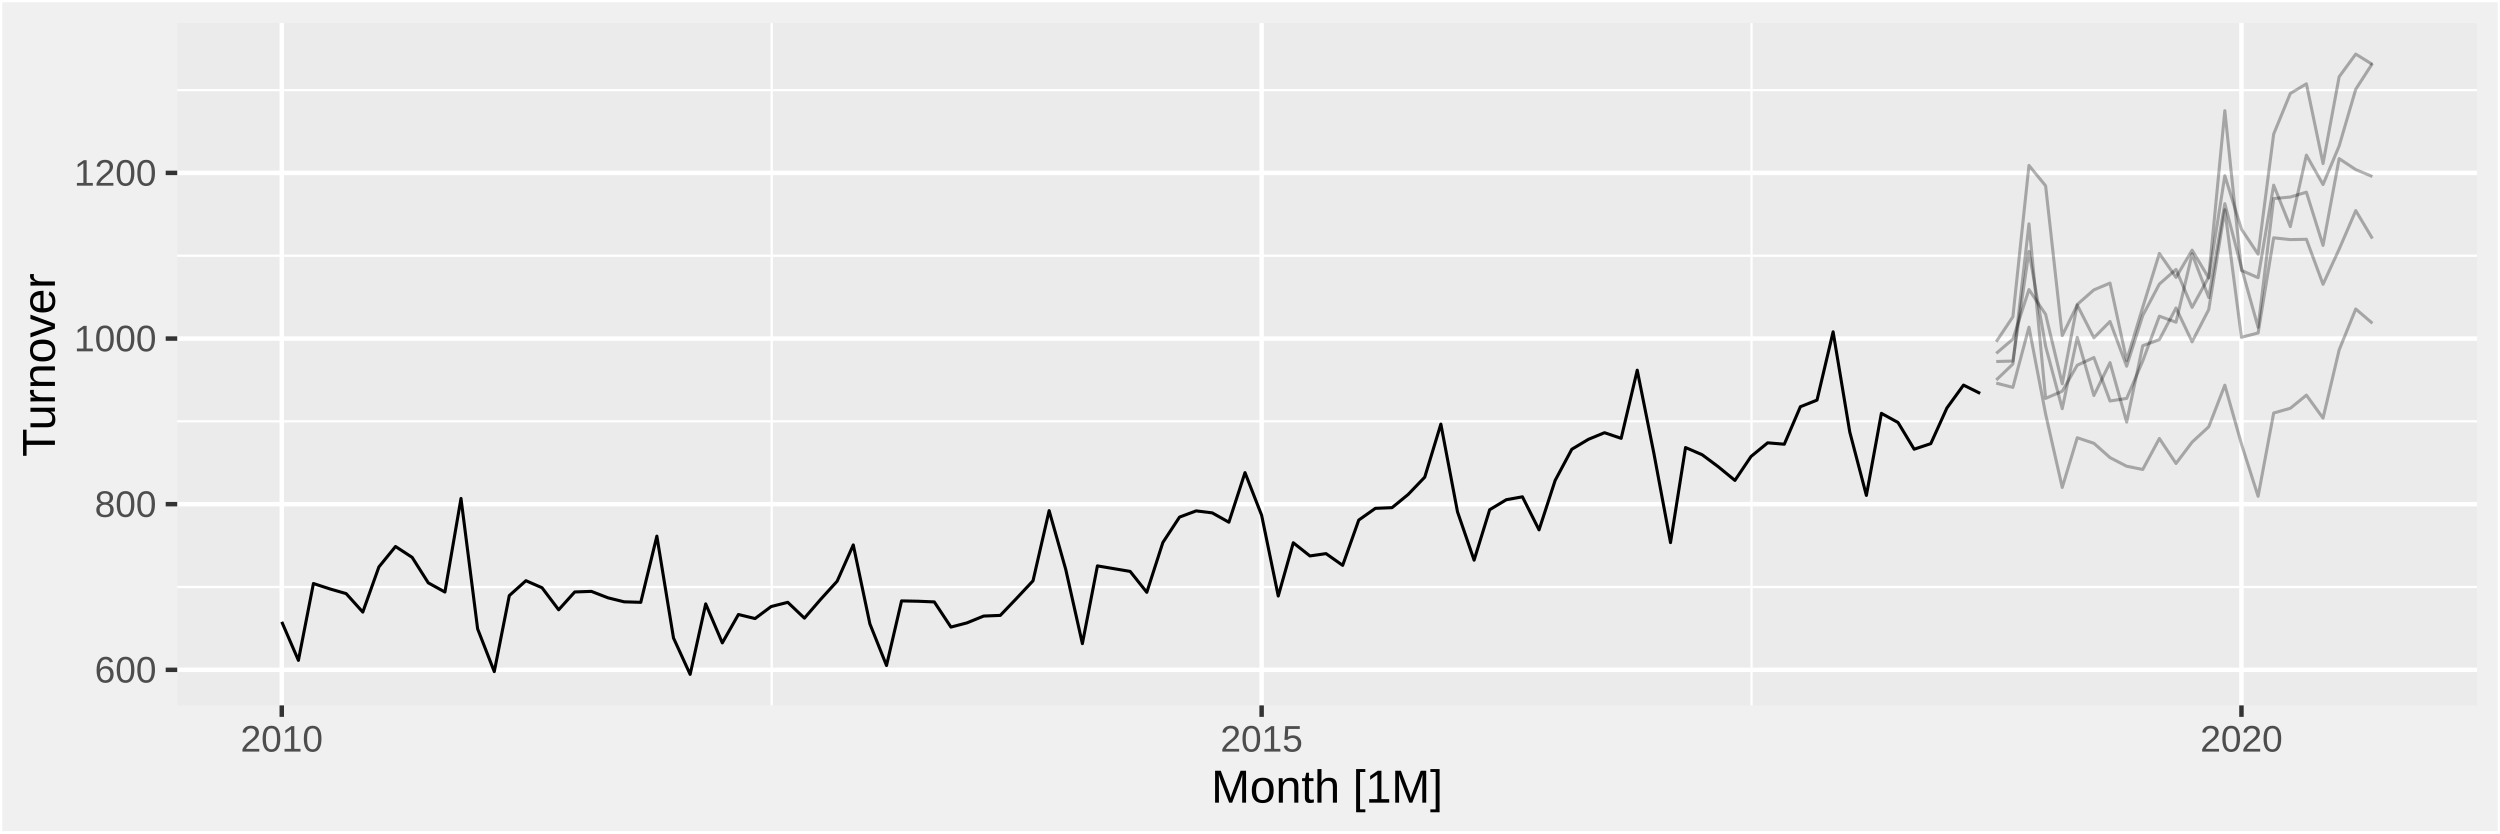
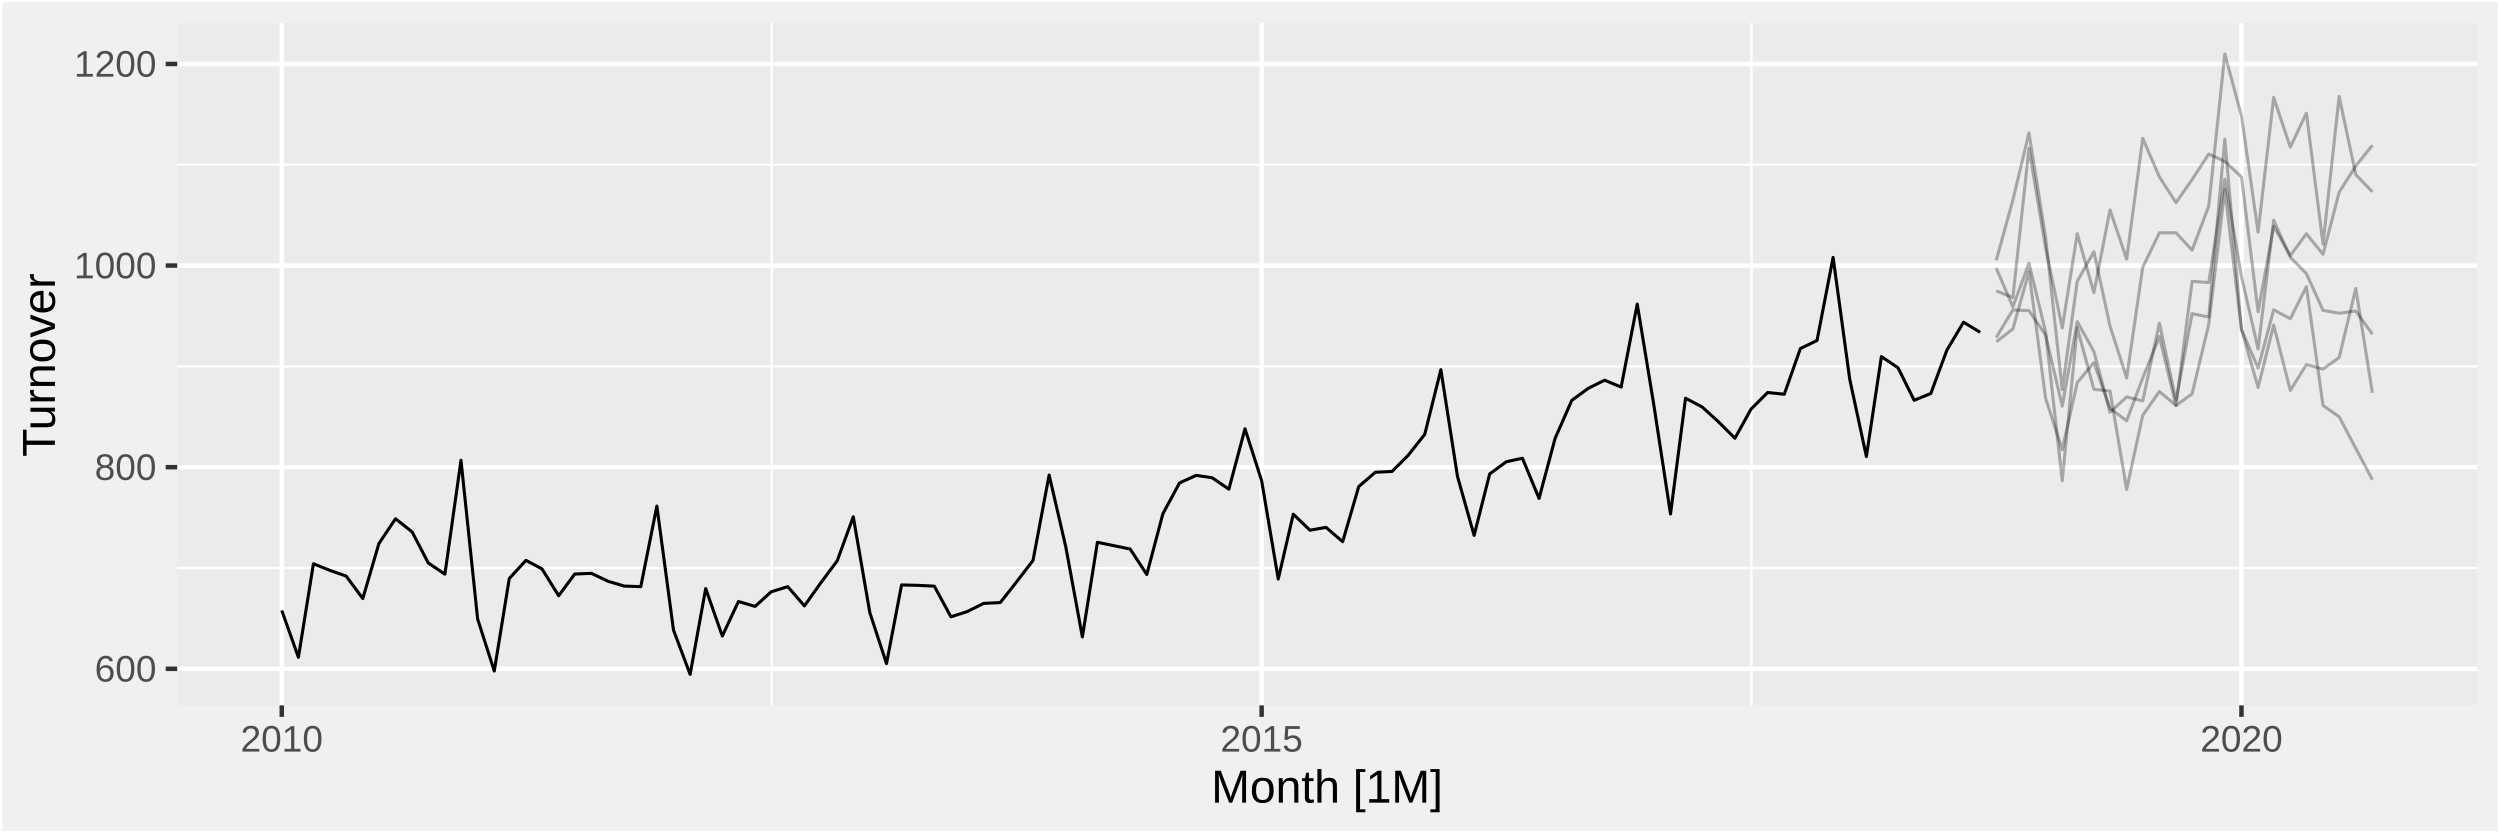
<svg xmlns="http://www.w3.org/2000/svg" viewBox="0 0 864.00 288.00">
  <defs>
    <style type="text/css">
    line, polyline, path, rect, circle {
      fill: none;
      stroke: #000000;
      stroke-linecap: round;
      stroke-linejoin: round;
      stroke-miterlimit: 10.00;
    }
  </style>
  </defs>
  <rect width="100%" height="100%" style="stroke: none; fill: none;" />
  <rect x="0.00" y="0.00" width="864.00" height="288.00" style="stroke-width: 1.55; stroke: #FFFFFF;" />
  <defs>
    <clipPath id="cpNjEuMjUxMXw4NTYuMDN8MjQzLjc3OHw3Ljk3MDEx">
      <rect x="61.25" y="7.97" width="794.78" height="235.81" />
    </clipPath>
  </defs>
  <rect x="61.25" y="7.97" width="794.78" height="235.81" style="stroke-width: 1.55; stroke: none; fill: #EBEBEB;" clip-path="url(#cpNjEuMjUxMXw4NTYuMDN8MjQzLjc3OHw3Ljk3MDEx)" />
-   <polyline points="61.25,202.86 856.03,202.86 " style="stroke-width: 0.78; stroke: #FFFFFF; stroke-linecap: butt;" clip-path="url(#cpNjEuMjUxMXw4NTYuMDN8MjQzLjc3OHw3Ljk3MDEx)" />
-   <polyline points="61.25,145.62 856.03,145.62 " style="stroke-width: 0.78; stroke: #FFFFFF; stroke-linecap: butt;" clip-path="url(#cpNjEuMjUxMXw4NTYuMDN8MjQzLjc3OHw3Ljk3MDEx)" />
-   <polyline points="61.25,88.38 856.03,88.38 " style="stroke-width: 0.78; stroke: #FFFFFF; stroke-linecap: butt;" clip-path="url(#cpNjEuMjUxMXw4NTYuMDN8MjQzLjc3OHw3Ljk3MDEx)" />
-   <polyline points="61.25,31.14 856.03,31.14 " style="stroke-width: 0.78; stroke: #FFFFFF; stroke-linecap: butt;" clip-path="url(#cpNjEuMjUxMXw4NTYuMDN8MjQzLjc3OHw3Ljk3MDEx)" />
+   <polyline points="61.25,196.30 856.03,196.30 " style="stroke-width: 0.78; stroke: #FFFFFF; stroke-linecap: butt;" clip-path="url(#cpNjEuMjUxMXw4NTYuMDN8MjQzLjc3OHw3Ljk3MDEx)" />
+   <polyline points="61.25,126.62 856.03,126.62 " style="stroke-width: 0.78; stroke: #FFFFFF; stroke-linecap: butt;" clip-path="url(#cpNjEuMjUxMXw4NTYuMDN8MjQzLjc3OHw3Ljk3MDEx)" />
+   <polyline points="61.25,56.94 856.03,56.94 " style="stroke-width: 0.78; stroke: #FFFFFF; stroke-linecap: butt;" clip-path="url(#cpNjEuMjUxMXw4NTYuMDN8MjQzLjc3OHw3Ljk3MDEx)" />
  <polyline points="266.70,243.78 266.70,7.97 " style="stroke-width: 0.78; stroke: #FFFFFF; stroke-linecap: butt;" clip-path="url(#cpNjEuMjUxMXw4NTYuMDN8MjQzLjc3OHw3Ljk3MDEx)" />
  <polyline points="605.33,243.78 605.33,7.97 " style="stroke-width: 0.78; stroke: #FFFFFF; stroke-linecap: butt;" clip-path="url(#cpNjEuMjUxMXw4NTYuMDN8MjQzLjc3OHw3Ljk3MDEx)" />
-   <polyline points="61.25,231.49 856.03,231.49 " style="stroke-width: 1.55; stroke: #FFFFFF; stroke-linecap: butt;" clip-path="url(#cpNjEuMjUxMXw4NTYuMDN8MjQzLjc3OHw3Ljk3MDEx)" />
-   <polyline points="61.25,174.24 856.03,174.24 " style="stroke-width: 1.55; stroke: #FFFFFF; stroke-linecap: butt;" clip-path="url(#cpNjEuMjUxMXw4NTYuMDN8MjQzLjc3OHw3Ljk3MDEx)" />
-   <polyline points="61.25,117.00 856.03,117.00 " style="stroke-width: 1.55; stroke: #FFFFFF; stroke-linecap: butt;" clip-path="url(#cpNjEuMjUxMXw4NTYuMDN8MjQzLjc3OHw3Ljk3MDEx)" />
-   <polyline points="61.25,59.76 856.03,59.76 " style="stroke-width: 1.55; stroke: #FFFFFF; stroke-linecap: butt;" clip-path="url(#cpNjEuMjUxMXw4NTYuMDN8MjQzLjc3OHw3Ljk3MDEx)" />
+   <polyline points="61.25,231.14 856.03,231.14 " style="stroke-width: 1.55; stroke: #FFFFFF; stroke-linecap: butt;" clip-path="url(#cpNjEuMjUxMXw4NTYuMDN8MjQzLjc3OHw3Ljk3MDEx)" />
+   <polyline points="61.25,161.46 856.03,161.46 " style="stroke-width: 1.55; stroke: #FFFFFF; stroke-linecap: butt;" clip-path="url(#cpNjEuMjUxMXw4NTYuMDN8MjQzLjc3OHw3Ljk3MDEx)" />
+   <polyline points="61.25,91.78 856.03,91.78 " style="stroke-width: 1.55; stroke: #FFFFFF; stroke-linecap: butt;" clip-path="url(#cpNjEuMjUxMXw4NTYuMDN8MjQzLjc3OHw3Ljk3MDEx)" />
+   <polyline points="61.25,22.10 856.03,22.10 " style="stroke-width: 1.55; stroke: #FFFFFF; stroke-linecap: butt;" clip-path="url(#cpNjEuMjUxMXw4NTYuMDN8MjQzLjc3OHw3Ljk3MDEx)" />
  <polyline points="97.38,243.78 97.38,7.97 " style="stroke-width: 1.55; stroke: #FFFFFF; stroke-linecap: butt;" clip-path="url(#cpNjEuMjUxMXw4NTYuMDN8MjQzLjc3OHw3Ljk3MDEx)" />
  <polyline points="436.02,243.78 436.02,7.97 " style="stroke-width: 1.55; stroke: #FFFFFF; stroke-linecap: butt;" clip-path="url(#cpNjEuMjUxMXw4NTYuMDN8MjQzLjc3OHw3Ljk3MDEx)" />
  <polyline points="774.65,243.78 774.65,7.97 " style="stroke-width: 1.55; stroke: #FFFFFF; stroke-linecap: butt;" clip-path="url(#cpNjEuMjUxMXw4NTYuMDN8MjQzLjc3OHw3Ljk3MDEx)" />
-   <polyline points="97.38,214.91 103.13,228.22 108.32,201.66 114.07,203.55 119.63,205.15 125.38,211.54 130.94,195.94 136.69,188.87 142.44,192.62 148.01,201.43 153.76,204.61 159.32,172.27 165.07,217.35 170.82,232.11 176.01,205.84 181.76,200.69 187.32,203.12 193.07,210.74 198.63,204.58 204.38,204.38 210.13,206.61 215.70,207.99 221.45,208.16 227.01,185.29 232.76,220.49 238.51,233.06 243.89,208.70 249.63,222.18 255.20,212.37 260.95,213.77 266.51,209.62 272.26,208.16 278.01,213.63 283.57,207.19 289.32,200.86 294.89,188.33 300.63,215.60 306.38,230.00 311.58,207.67 317.33,207.79 322.89,208.02 328.64,216.72 334.20,215.26 339.95,212.91 345.70,212.68 351.26,206.87 357.01,200.72 362.58,176.48 368.32,196.80 374.07,222.44 379.27,195.57 385.02,196.54 390.58,197.48 396.33,204.70 401.89,187.47 407.64,178.71 413.39,176.56 418.95,177.25 424.70,180.48 430.27,163.34 436.02,178.08 441.76,205.98 446.96,187.58 452.71,192.13 458.27,191.33 464.02,195.39 469.58,179.74 475.33,175.68 481.08,175.45 486.64,170.90 492.39,164.91 497.96,146.57 503.71,176.88 509.45,193.59 514.83,176.16 520.58,172.70 526.15,171.70 531.89,183.12 537.46,166.03 543.21,155.27 548.96,151.83 554.52,149.54 560.27,151.49 565.83,127.94 571.58,156.67 577.33,187.52 582.52,154.67 588.27,157.16 593.84,161.31 599.59,166.03 605.15,157.76 610.90,153.04 616.65,153.52 622.21,140.56 627.96,138.27 633.52,114.68 639.27,149.26 645.02,171.21 650.21,142.85 655.96,146.02 661.53,155.24 667.28,153.32 672.84,141.02 678.59,133.09 684.34,135.95 " style="stroke-width: 1.07; stroke-linecap: butt;" clip-path="url(#cpNjEuMjUxMXw4NTYuMDN8MjQzLjc3OHw3Ljk3MDEx)" />
-   <polyline points="689.90,118.11 695.65,109.49 701.21,57.18 706.96,64.21 712.71,115.98 717.90,105.42 723.65,116.75 729.22,111.10 734.97,126.56 740.53,109.05 746.28,98.17 752.03,93.11 757.59,106.24 763.34,95.70 768.90,38.26 774.65,93.46 780.40,95.97 785.78,64.00 791.53,78.31 797.09,53.62 802.84,63.78 808.41,50.44 814.15,30.84 819.90,21.94 " style="stroke-width: 1.07; stroke: #000000; stroke-opacity: 0.30; stroke-linecap: butt;" clip-path="url(#cpNjEuMjUxMXw4NTYuMDN8MjQzLjc3OHw3Ljk3MDEx)" />
-   <polyline points="689.90,131.33 695.65,125.82 701.21,77.37 706.96,137.68 712.71,135.20 717.90,126.21 723.65,123.57 729.22,138.58 734.97,137.69 740.53,124.76 746.28,109.27 752.03,111.36 757.59,87.78 763.34,102.82 768.90,70.40 774.65,92.57 780.40,113.11 785.78,68.61 791.53,68.10 797.09,66.42 802.84,84.81 808.41,54.82 814.15,58.62 819.90,61.01 " style="stroke-width: 1.07; stroke: #000000; stroke-opacity: 0.30; stroke-linecap: butt;" clip-path="url(#cpNjEuMjUxMXw4NTYuMDN8MjQzLjc3OHw3Ljk3MDEx)" />
-   <polyline points="689.90,124.94 695.65,124.78 701.21,86.88 706.96,119.63 712.71,141.23 717.90,116.60 723.65,136.68 729.22,125.32 734.97,145.88 740.53,119.48 746.28,117.37 752.03,106.43 757.59,118.14 763.34,106.98 768.90,72.50 774.65,116.57 780.40,115.07 785.78,82.19 791.53,82.81 797.09,82.70 802.84,98.25 808.41,86.12 814.15,72.78 819.90,82.44 " style="stroke-width: 1.07; stroke: #000000; stroke-opacity: 0.30; stroke-linecap: butt;" clip-path="url(#cpNjEuMjUxMXw4NTYuMDN8MjQzLjc3OHw3Ljk3MDEx)" />
-   <polyline points="689.90,132.41 695.65,133.88 701.21,113.08 706.96,143.08 712.71,168.46 717.90,151.29 723.65,153.20 729.22,158.15 734.97,161.13 740.53,162.25 746.28,151.55 752.03,160.17 757.59,152.80 763.34,147.49 768.90,133.13 774.65,153.47 780.40,171.51 785.78,142.74 791.53,141.10 797.09,136.56 802.84,144.50 808.41,120.93 814.15,106.79 819.90,111.73 " style="stroke-width: 1.07; stroke: #000000; stroke-opacity: 0.30; stroke-linecap: butt;" clip-path="url(#cpNjEuMjUxMXw4NTYuMDN8MjQzLjc3OHw3Ljk3MDEx)" />
-   <polyline points="689.90,122.12 695.65,117.21 701.21,100.07 706.96,108.64 712.71,132.64 717.90,105.22 723.65,100.18 729.22,97.84 734.97,124.56 740.53,106.20 746.28,87.59 752.03,95.87 757.59,86.45 763.34,96.08 768.90,60.74 774.65,79.22 780.40,87.85 785.78,46.34 791.53,32.30 797.09,28.97 802.84,56.52 808.41,26.53 814.15,18.69 819.90,22.27 " style="stroke-width: 1.07; stroke: #000000; stroke-opacity: 0.30; stroke-linecap: butt;" clip-path="url(#cpNjEuMjUxMXw4NTYuMDN8MjQzLjc3OHw3Ljk3MDEx)" />
+   <polyline points="97.38,210.97 103.13,227.17 108.32,194.84 114.07,197.14 119.63,199.09 125.38,206.86 130.94,187.87 136.69,179.27 142.44,183.83 148.01,194.56 153.76,198.43 159.32,159.06 165.07,213.93 170.82,231.91 176.01,199.93 181.76,193.66 187.32,196.62 193.07,205.88 198.63,198.39 204.38,198.15 210.13,200.87 215.70,202.54 221.45,202.75 227.01,174.91 232.76,217.76 238.51,233.06 243.89,203.41 249.63,219.82 255.20,207.87 260.95,209.58 266.51,204.53 272.26,202.75 278.01,209.40 283.57,201.56 289.32,193.86 294.89,178.60 300.63,211.81 306.38,229.33 311.58,202.16 317.33,202.30 322.89,202.57 328.64,213.17 334.20,211.39 339.95,208.53 345.70,208.25 351.26,201.18 357.01,193.69 362.58,164.18 368.32,188.92 374.07,220.13 379.27,187.42 385.02,188.60 390.58,189.75 396.33,198.53 401.89,177.56 407.64,166.90 413.39,164.29 418.95,165.12 424.70,169.06 430.27,148.19 436.02,166.13 441.76,200.10 446.96,177.70 452.71,183.24 458.27,182.26 464.02,187.21 469.58,168.15 475.33,163.21 481.08,162.93 486.64,157.39 492.39,150.11 497.96,127.77 503.71,164.67 509.45,185.02 514.83,163.80 520.58,159.58 526.15,158.36 531.89,172.26 537.46,151.46 543.21,138.36 548.96,134.18 554.52,131.40 560.27,133.77 565.83,105.09 571.58,140.07 577.33,177.63 582.52,137.63 588.27,140.66 593.84,145.72 599.59,151.46 605.15,141.40 610.90,135.65 616.65,136.24 622.21,120.46 627.96,117.67 633.52,88.96 639.27,131.05 645.02,157.77 650.21,123.24 655.96,127.11 661.53,138.33 667.28,136.00 672.84,121.01 678.59,111.36 684.34,114.85 " style="stroke-width: 1.07; stroke-linecap: butt;" clip-path="url(#cpNjEuMjUxMXw4NTYuMDN8MjQzLjc3OHw3Ljk3MDEx)" />
+   <polyline points="689.90,118.13 695.65,113.69 701.21,93.88 706.96,137.68 712.71,155.41 717.90,132.22 723.65,125.34 729.22,141.13 734.97,145.42 740.53,130.62 746.28,116.32 752.03,140.16 757.59,97.23 763.34,97.64 768.90,61.89 774.65,95.55 780.40,120.63 785.78,76.12 791.53,88.89 797.09,94.58 802.84,107.25 808.41,108.26 814.15,107.48 819.90,115.49 " style="stroke-width: 1.07; stroke: #000000; stroke-opacity: 0.30; stroke-linecap: butt;" clip-path="url(#cpNjEuMjUxMXw4NTYuMDN8MjQzLjc3OHw3Ljk3MDEx)" />
+   <polyline points="689.90,116.63 695.65,107.10 701.21,107.35 706.96,115.78 712.71,140.38 717.90,111.14 723.65,121.47 729.22,142.47 734.97,137.18 740.53,138.55 746.28,111.68 752.03,138.40 757.59,108.40 763.34,109.57 768.90,48.10 774.65,113.84 780.40,127.20 785.78,107.06 791.53,110.16 797.09,99.06 802.84,140.15 808.41,144.02 814.15,154.94 819.90,165.78 " style="stroke-width: 1.07; stroke: #000000; stroke-opacity: 0.30; stroke-linecap: butt;" clip-path="url(#cpNjEuMjUxMXw4NTYuMDN8MjQzLjc3OHw3Ljk3MDEx)" />
+   <polyline points="689.90,92.68 695.65,106.02 701.21,90.97 706.96,114.73 712.71,166.12 717.90,113.28 723.65,134.55 729.22,135.14 734.97,169.11 740.53,143.52 746.28,135.30 752.03,140.13 757.59,136.12 763.34,112.08 768.90,65.55 774.65,113.82 780.40,133.91 785.78,112.34 791.53,134.93 797.09,126.01 802.84,127.55 808.41,123.56 814.15,99.72 819.90,135.76 " style="stroke-width: 1.07; stroke: #000000; stroke-opacity: 0.30; stroke-linecap: butt;" clip-path="url(#cpNjEuMjUxMXw4NTYuMDN8MjQzLjc3OHw3Ljk3MDEx)" />
+   <polyline points="689.90,100.52 695.65,102.84 701.21,51.22 706.96,85.63 712.71,113.31 717.90,80.78 723.65,101.16 729.22,72.54 734.97,89.55 740.53,47.81 746.28,61.14 752.03,70.04 757.59,62.04 763.34,53.23 768.90,55.77 774.65,61.17 780.40,107.77 785.78,78.26 791.53,88.33 797.09,80.79 802.84,87.88 808.41,66.45 814.15,57.37 819.90,50.20 " style="stroke-width: 1.07; stroke: #000000; stroke-opacity: 0.30; stroke-linecap: butt;" clip-path="url(#cpNjEuMjUxMXw4NTYuMDN8MjQzLjc3OHw3Ljk3MDEx)" />
+   <polyline points="689.90,90.00 695.65,69.14 701.21,45.96 706.96,82.02 712.71,134.64 717.90,97.21 723.65,86.99 729.22,112.68 734.97,130.61 740.53,92.37 746.28,80.46 752.03,80.44 757.59,86.46 763.34,71.24 768.90,18.69 774.65,40.02 780.40,80.19 785.78,33.67 791.53,50.85 797.09,39.11 802.84,84.34 808.41,33.36 814.15,60.36 819.90,66.31 " style="stroke-width: 1.07; stroke: #000000; stroke-opacity: 0.30; stroke-linecap: butt;" clip-path="url(#cpNjEuMjUxMXw4NTYuMDN8MjQzLjc3OHw3Ljk3MDEx)" />
  <defs>
    <clipPath id="cpMHw4NjR8Mjg4fDA=">
      <rect x="0.00" y="0.00" width="864.00" height="288.00" />
    </clipPath>
  </defs>
  <g clip-path="url(#cpMHw4NjR8Mjg4fDA=)">
-     <text x="32.72" y="235.89" style="font-size: 12.80px; fill: #4D4D4D; font-family: Arimo;" textLength="21.36px" lengthAdjust="spacingAndGlyphs">600</text>
+     <text x="32.72" y="235.55" style="font-size: 12.80px; fill: #4D4D4D; font-family: Arimo;" textLength="21.36px" lengthAdjust="spacingAndGlyphs">600</text>
  </g>
  <g clip-path="url(#cpMHw4NjR8Mjg4fDA=)">
-     <text x="32.72" y="178.65" style="font-size: 12.80px; fill: #4D4D4D; font-family: Arimo;" textLength="21.36px" lengthAdjust="spacingAndGlyphs">800</text>
+     <text x="32.72" y="165.87" style="font-size: 12.80px; fill: #4D4D4D; font-family: Arimo;" textLength="21.36px" lengthAdjust="spacingAndGlyphs">800</text>
  </g>
  <g clip-path="url(#cpMHw4NjR8Mjg4fDA=)">
-     <text x="25.60" y="121.41" style="font-size: 12.80px; fill: #4D4D4D; font-family: Arimo;" textLength="28.48px" lengthAdjust="spacingAndGlyphs">1000</text>
+     <text x="25.60" y="96.19" style="font-size: 12.80px; fill: #4D4D4D; font-family: Arimo;" textLength="28.48px" lengthAdjust="spacingAndGlyphs">1000</text>
  </g>
  <g clip-path="url(#cpMHw4NjR8Mjg4fDA=)">
-     <text x="25.60" y="64.17" style="font-size: 12.80px; fill: #4D4D4D; font-family: Arimo;" textLength="28.48px" lengthAdjust="spacingAndGlyphs">1200</text>
+     <text x="25.60" y="26.51" style="font-size: 12.80px; fill: #4D4D4D; font-family: Arimo;" textLength="28.48px" lengthAdjust="spacingAndGlyphs">1200</text>
  </g>
-   <polyline points="57.27,231.49 61.25,231.49 " style="stroke-width: 1.55; stroke: #333333; stroke-linecap: butt;" clip-path="url(#cpMHw4NjR8Mjg4fDA=)" />
-   <polyline points="57.27,174.24 61.25,174.24 " style="stroke-width: 1.55; stroke: #333333; stroke-linecap: butt;" clip-path="url(#cpMHw4NjR8Mjg4fDA=)" />
-   <polyline points="57.27,117.00 61.25,117.00 " style="stroke-width: 1.55; stroke: #333333; stroke-linecap: butt;" clip-path="url(#cpMHw4NjR8Mjg4fDA=)" />
-   <polyline points="57.27,59.76 61.25,59.76 " style="stroke-width: 1.55; stroke: #333333; stroke-linecap: butt;" clip-path="url(#cpMHw4NjR8Mjg4fDA=)" />
+   <polyline points="57.27,231.14 61.25,231.14 " style="stroke-width: 1.55; stroke: #333333; stroke-linecap: butt;" clip-path="url(#cpMHw4NjR8Mjg4fDA=)" />
+   <polyline points="57.27,161.46 61.25,161.46 " style="stroke-width: 1.55; stroke: #333333; stroke-linecap: butt;" clip-path="url(#cpMHw4NjR8Mjg4fDA=)" />
+   <polyline points="57.27,91.78 61.25,91.78 " style="stroke-width: 1.55; stroke: #333333; stroke-linecap: butt;" clip-path="url(#cpMHw4NjR8Mjg4fDA=)" />
+   <polyline points="57.27,22.10 61.25,22.10 " style="stroke-width: 1.55; stroke: #333333; stroke-linecap: butt;" clip-path="url(#cpMHw4NjR8Mjg4fDA=)" />
  <polyline points="97.38,247.76 97.38,243.78 " style="stroke-width: 1.55; stroke: #333333; stroke-linecap: butt;" clip-path="url(#cpMHw4NjR8Mjg4fDA=)" />
  <polyline points="436.02,247.76 436.02,243.78 " style="stroke-width: 1.55; stroke: #333333; stroke-linecap: butt;" clip-path="url(#cpMHw4NjR8Mjg4fDA=)" />
  <polyline points="774.65,247.76 774.65,243.78 " style="stroke-width: 1.55; stroke: #333333; stroke-linecap: butt;" clip-path="url(#cpMHw4NjR8Mjg4fDA=)" />
  <g clip-path="url(#cpMHw4NjR8Mjg4fDA=)">
    <text x="83.14" y="259.76" style="font-size: 12.80px; fill: #4D4D4D; font-family: Arimo;" textLength="28.48px" lengthAdjust="spacingAndGlyphs">2010</text>
  </g>
  <g clip-path="url(#cpMHw4NjR8Mjg4fDA=)">
    <text x="421.78" y="259.76" style="font-size: 12.80px; fill: #4D4D4D; font-family: Arimo;" textLength="28.48px" lengthAdjust="spacingAndGlyphs">2015</text>
  </g>
  <g clip-path="url(#cpMHw4NjR8Mjg4fDA=)">
    <text x="760.42" y="259.76" style="font-size: 12.80px; fill: #4D4D4D; font-family: Arimo;" textLength="28.48px" lengthAdjust="spacingAndGlyphs">2020</text>
  </g>
  <g clip-path="url(#cpMHw4NjR8Mjg4fDA=)">
    <text x="418.62" y="277.39" style="font-size: 16.00px; font-family: Arimo;" textLength="80.03px" lengthAdjust="spacingAndGlyphs">Month [1M]</text>
  </g>
  <g clip-path="url(#cpMHw4NjR8Mjg4fDA=)">
    <text transform="translate(18.98,157.89) rotate(-90)" style="font-size: 16.00px; font-family: Arimo;" textLength="64.02px" lengthAdjust="spacingAndGlyphs">Turnover</text>
  </g>
</svg>
